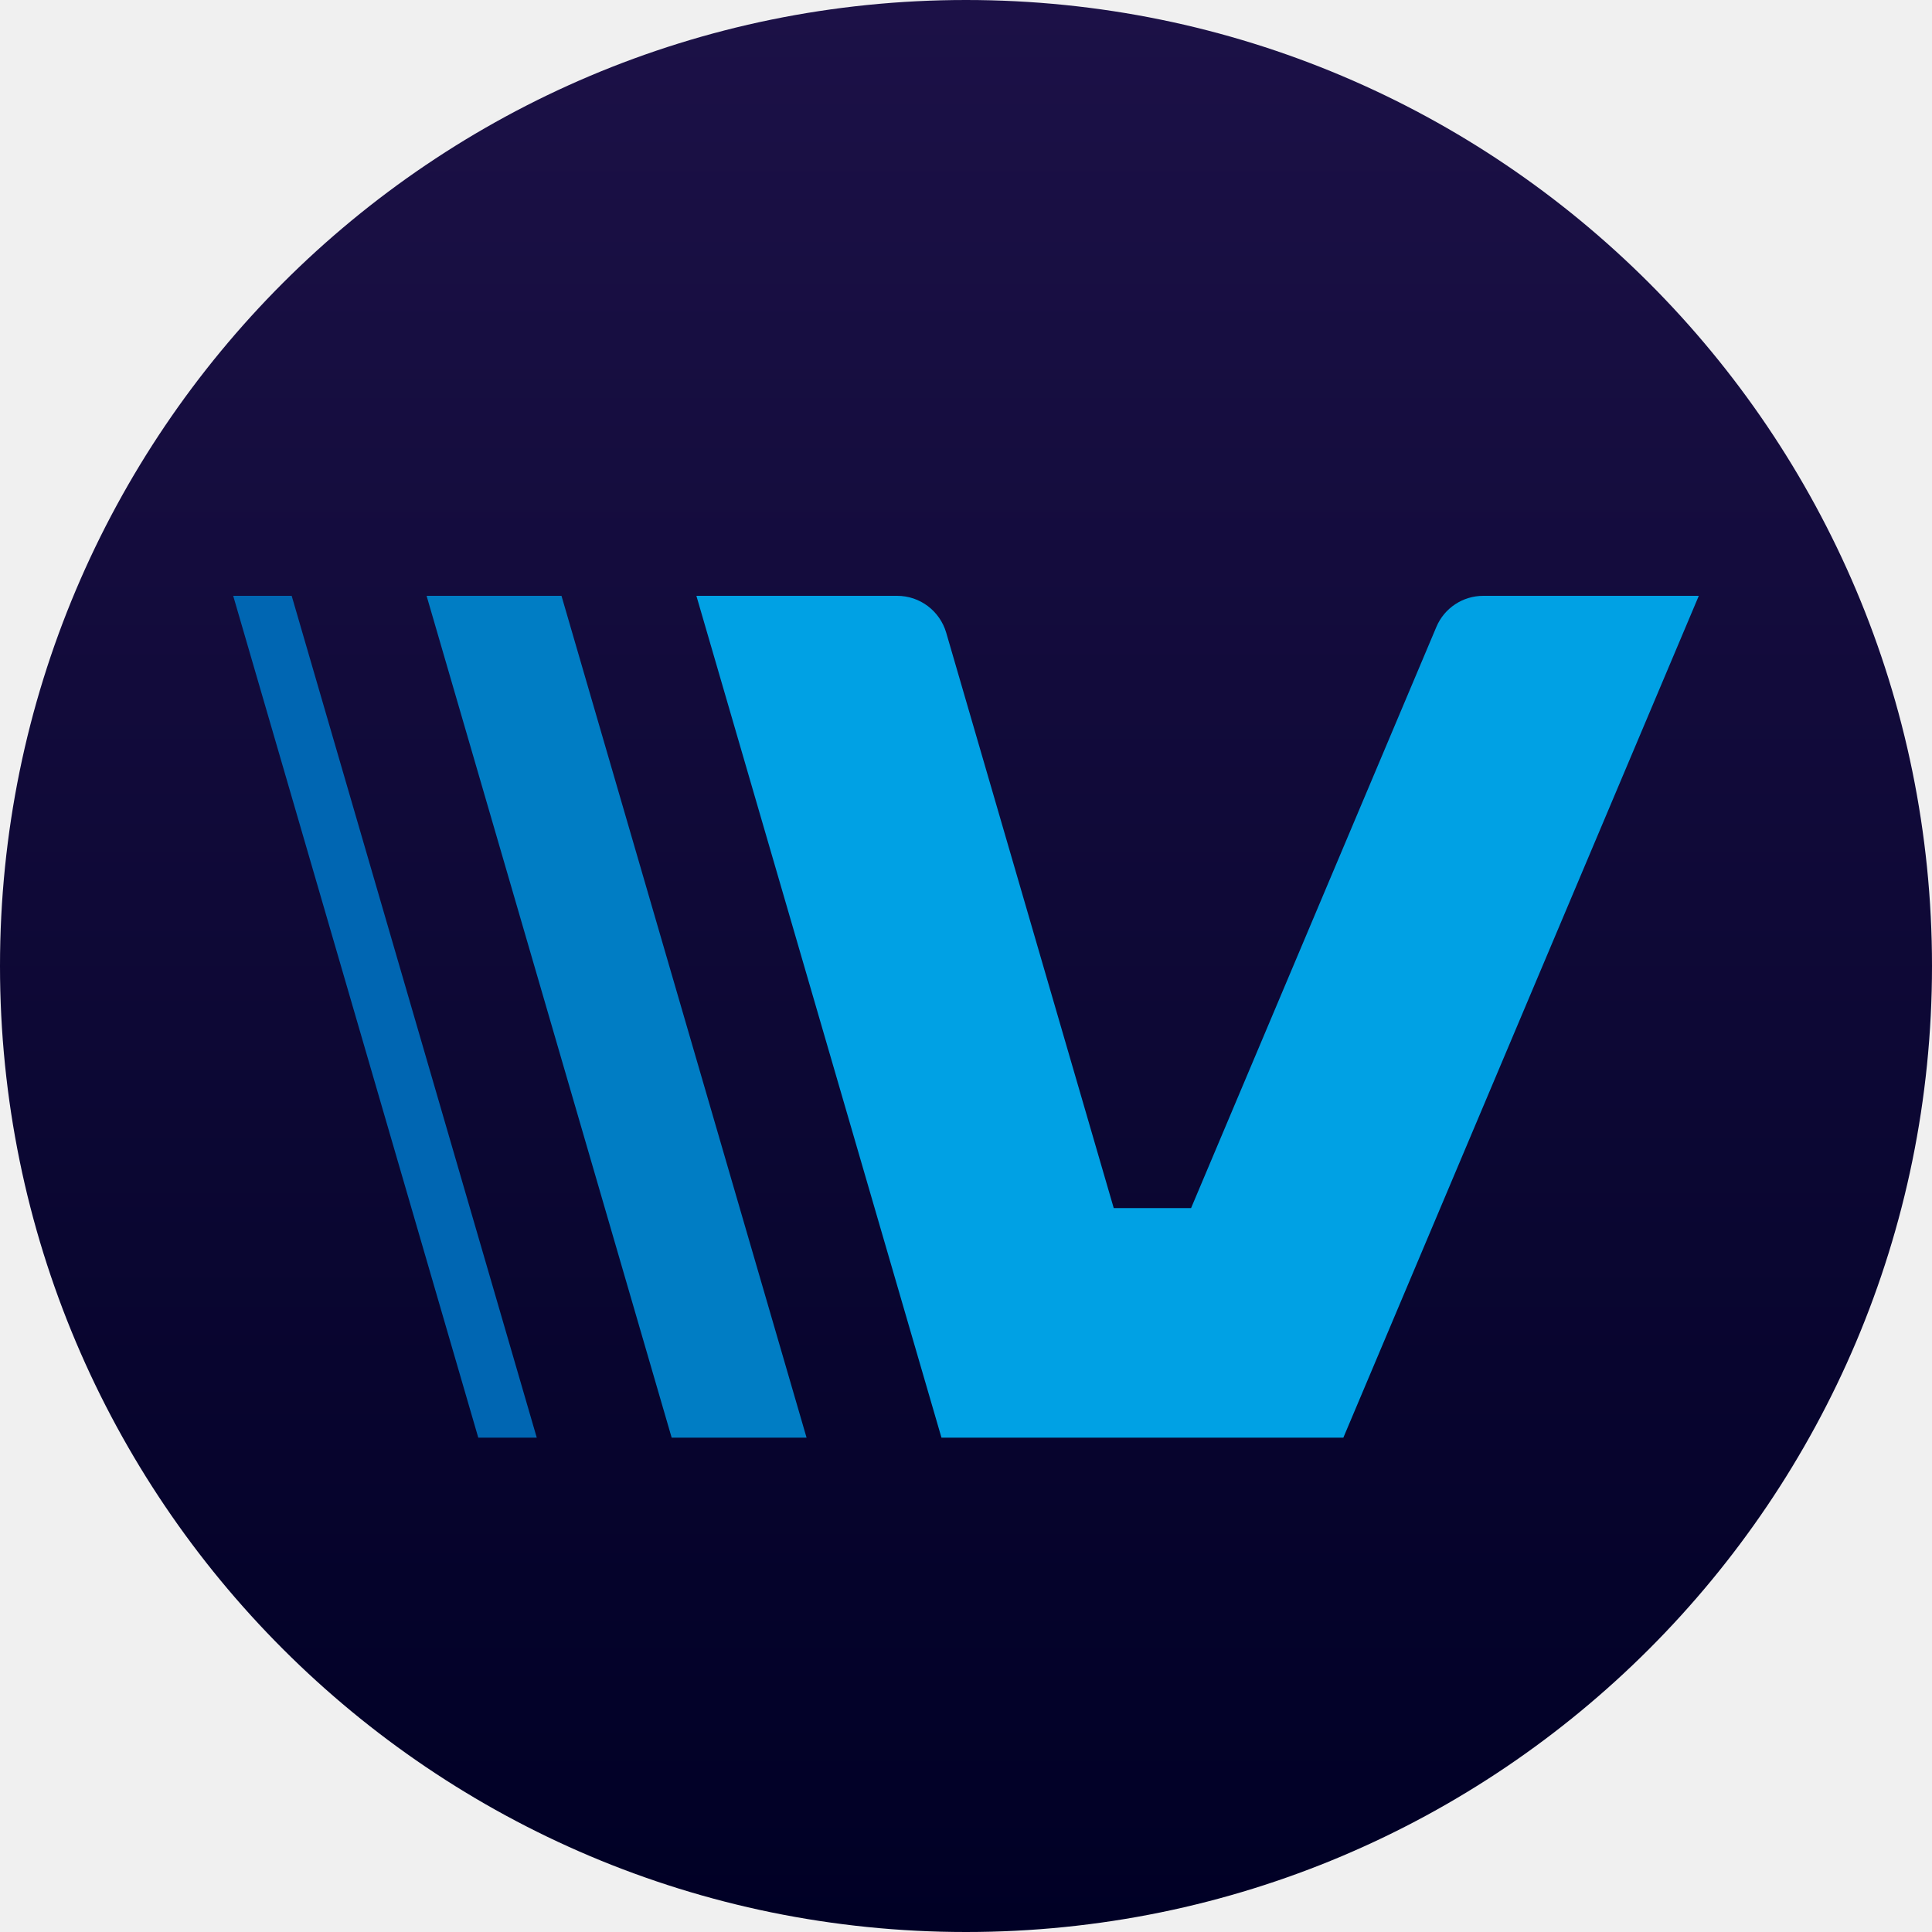
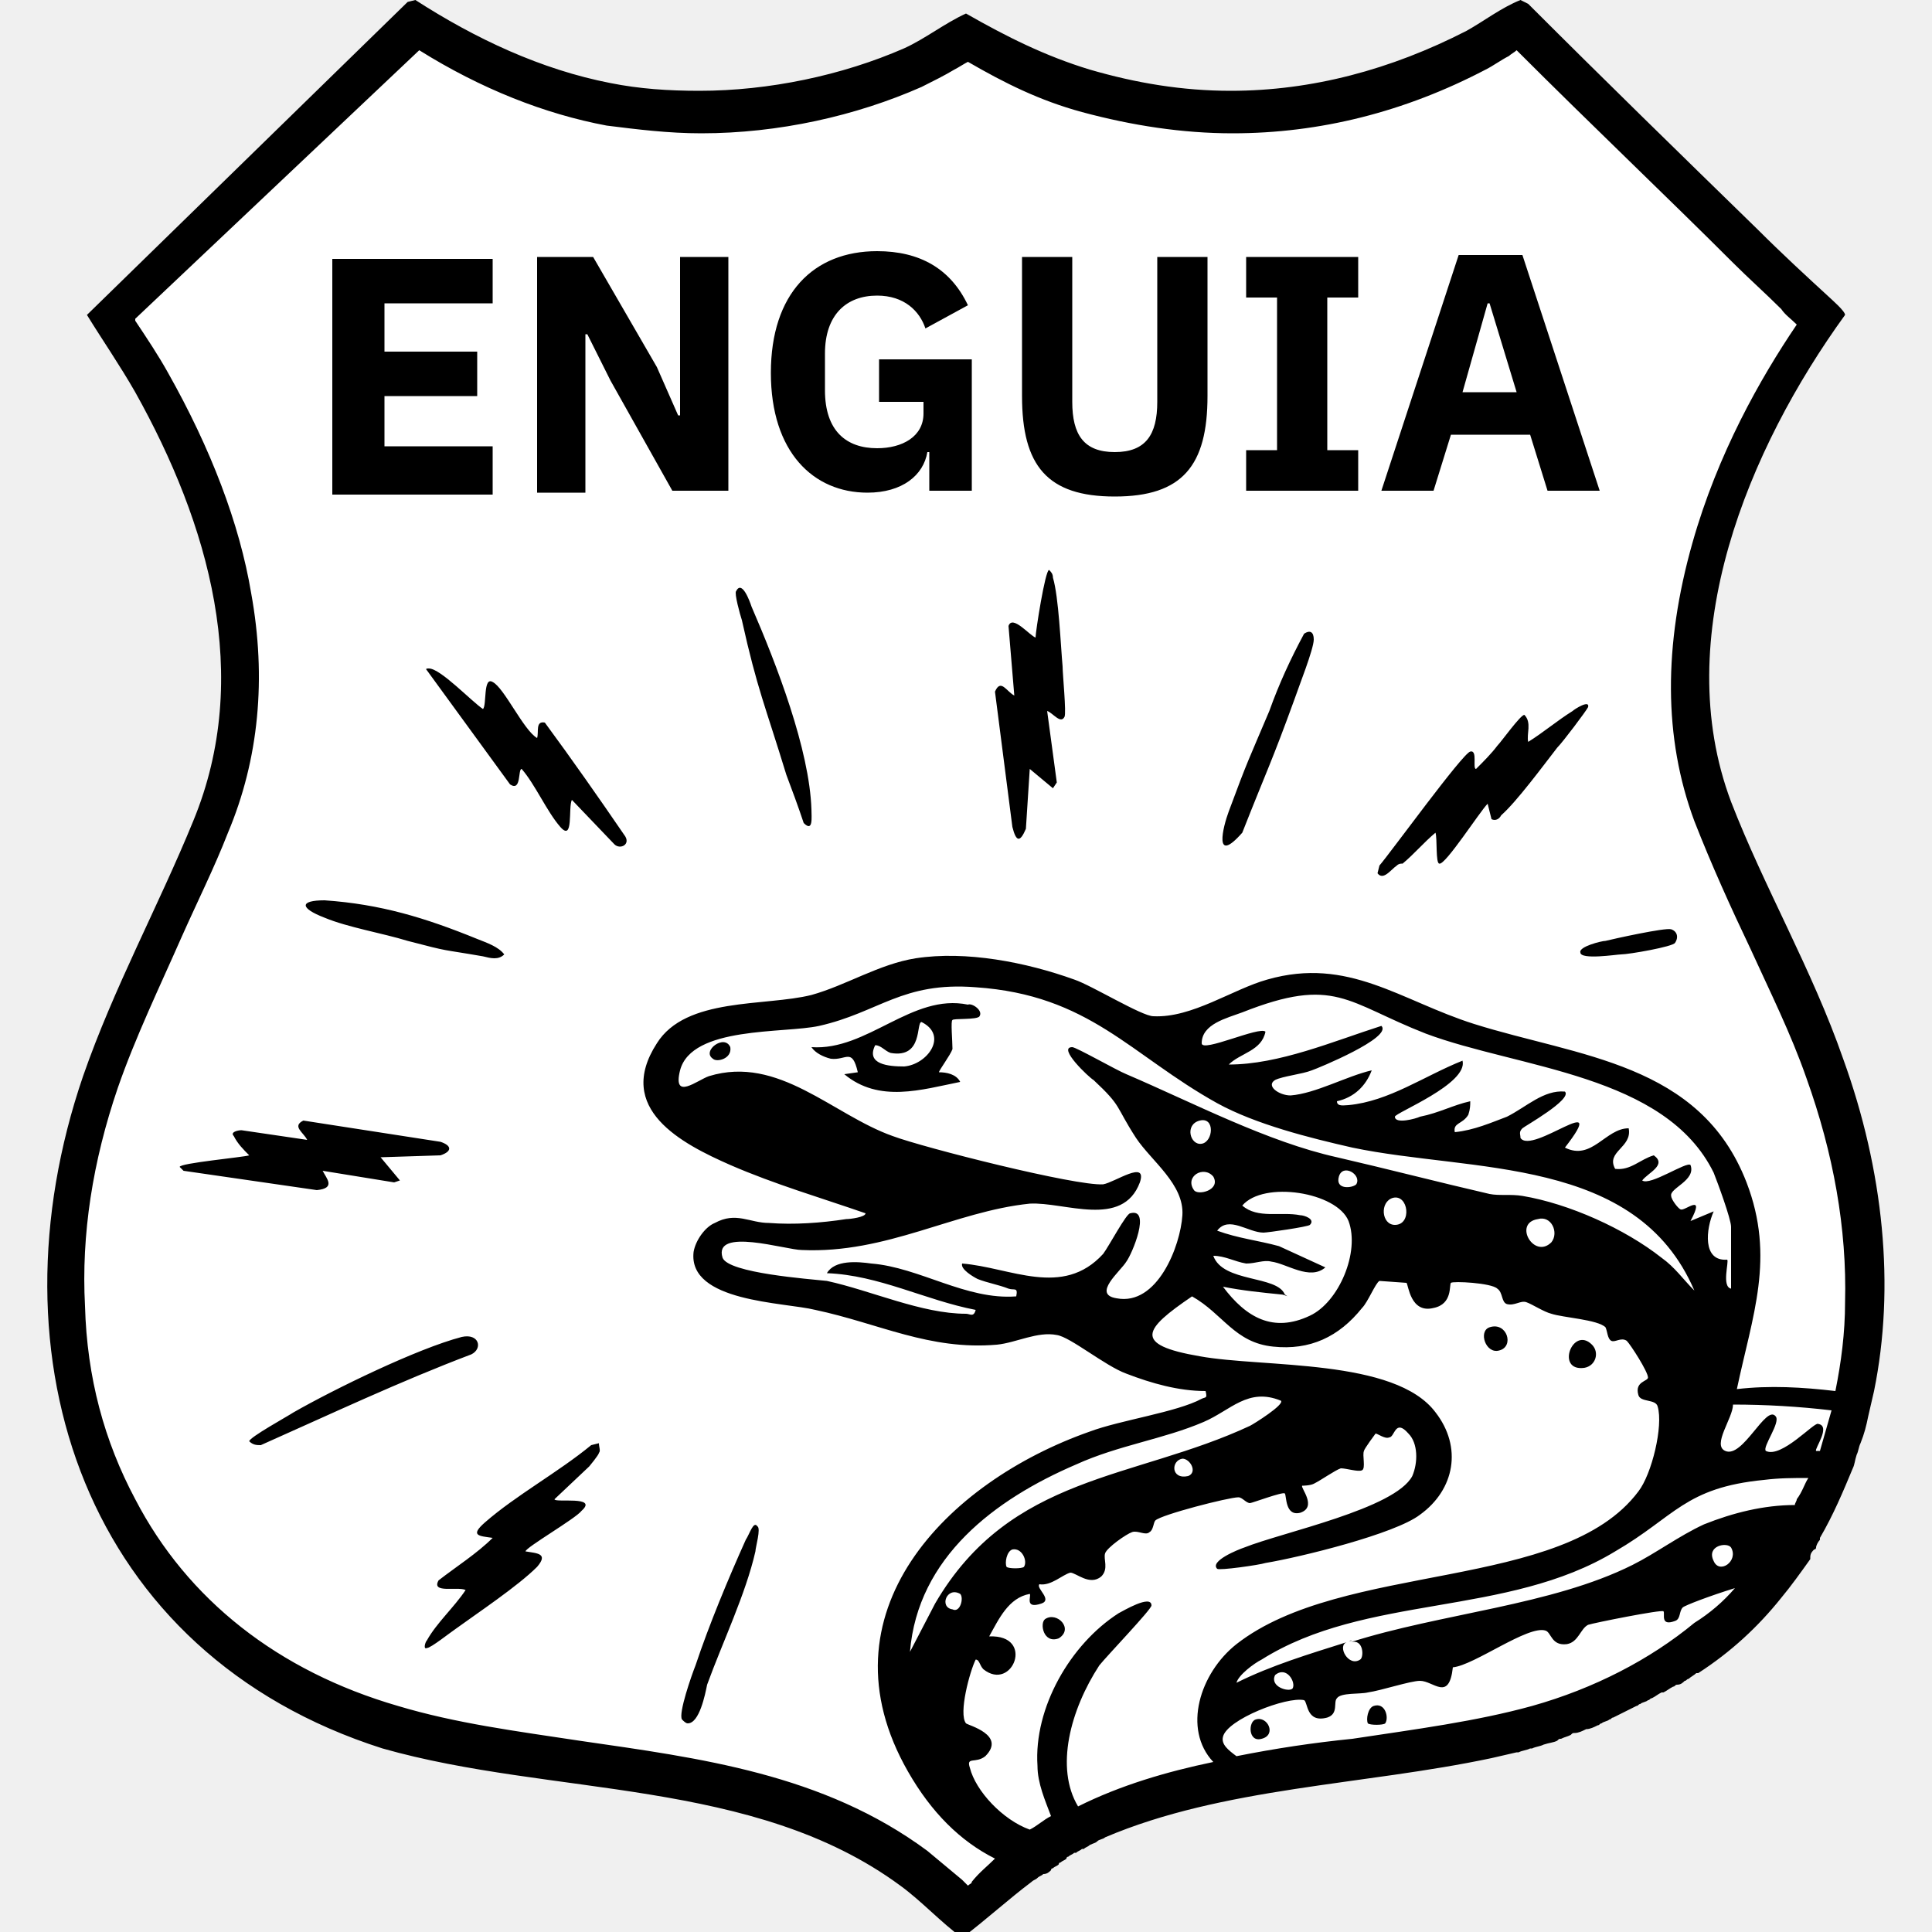
- <svg xmlns="http://www.w3.org/2000/svg" version="1.1" id="Design" x="0px" y="0px" viewBox="0 0 100 100" xml:space="preserve" width="100" height="100">
-   <defs id="defs30" />
-   <style type="text/css" id="style10">
- 	.st0{fill:url(#SVGID_1_);}
- 	.st1{fill:#007DC4;}
- 	.st2{fill:#0066B2;}
- 	.st3{fill:#00A1E4;}
+ <svg xmlns="http://www.w3.org/2000/svg" version="1.1" id="Design" x="0px" y="0px" viewBox="0 0 100 100" style="enable-background:new 0 0 100 100;" xml:space="preserve">
+   <style type="text/css">
+ 	.st0{fill:#FFFFFF;}
</style>
-   <linearGradient id="SVGID_1_" gradientUnits="userSpaceOnUse" x1="512" y1="1024" x2="512" y2="-9.094947e-13" gradientTransform="scale(0.09765625)">
-     <stop offset="0" style="stop-color:#000025" id="stop12" />
-     <stop offset="1" style="stop-color:#1C1147" id="stop14" />
-   </linearGradient>
-   <rect class="st0" width="100" height="100" id="rect17" x="0" y="0" rx="195.312" style="fill:url(#SVGID_1_);stroke-width:0.098" />
-   <g id="g25" transform="scale(0.09765625)">
-     <polygon class="st1" points="356,762 427.5,762 297.6,315.8 226.1,315.8 " id="polygon19" />
-     <polygon class="st2" points="253.5,762 284.5,762 154.6,315.8 123.6,315.8 " id="polygon21" />
-     <path class="st3" d="M 900.4,315.8 H 786.2 c -10.9,0 -20.7,6.5 -24.9,16.5 l -130,308 h -41 l -88.8,-305 c -3.4,-11.5 -13.9,-19.5 -26,-19.5 H 369.1 L 499,762 h 213 z" id="path23" />
-   </g>
+   <path class="st0" d="M49.9,98.7c-0.3-0.2-0.6-0.5-0.9-0.8c-0.5-0.5-1.1-1-1.7-1.4c-5.2-3.8-11.5-4.7-17.7-5.5  c-3.2-0.4-6.4-0.9-9.4-1.7C13.8,87.3,8.9,83.5,6.1,78c-3.2-6.2-3.5-14.2-0.9-22c0.9-2.7,2.2-5.3,3.3-7.9c0.8-1.7,1.6-3.5,2.3-5.3  c2.8-6.7,1.7-14.5-3.1-23.1c-0.5-0.9-1.1-1.7-1.6-2.6c-0.2-0.3-0.3-0.5-0.5-0.8L21.5,1.2c3.4,2.1,6.7,3.5,10,4.1  c1.5,0.3,3.1,0.4,4.8,0.4c3.9,0,7.8-0.8,11-2.3c0.6-0.3,1.2-0.6,1.7-1c0.4-0.2,0.7-0.4,1-0.6c1.7,1,3.8,2,6.1,2.7  c2.5,0.8,5,1.1,7.6,1.1c4.4,0,8.6-1.1,12.7-3.2c0.4-0.2,0.7-0.4,1-0.6c0.4-0.3,0.8-0.5,1.2-0.7c3.8,3.8,7.5,7.4,11.3,11.2l0.3,0.3  c1.2,1.2,2.5,2.4,3.7,3.5c0,0,0.2,0.2,0.2,0.2c-3.3,4.7-9.4,15.4-5.6,25.5c0.8,2,1.7,4,2.6,6c1.1,2.4,2.3,4.8,3.1,7.3  c2.9,8.1,2.7,16.4-0.6,22.8c-2.8,5.5-7.8,9.4-14.3,11.3c-3,0.9-6.1,1.3-9.5,1.8c-5.8,0.8-11.8,1.6-16.6,4.8  c-1.3,0.9-2.4,1.8-3.5,2.8L49.9,98.7z" />
+   <path d="M83.1,48.7c0.4-0.1,3.1-0.7,3.4-0.6c0.3,0.1,0.4,0.4,0.2,0.7c-0.1,0.2-2.4,0.6-2.8,0.6c-0.2,0-2.1,0.3-2.1-0.1  C81.7,49,82.9,48.7,83.1,48.7z M30.6,74.8c-1.7,1.4-3.9,2.6-5.5,4c-0.8,0.7-0.3,0.7,0.4,0.8c-0.8,0.8-1.9,1.5-2.8,2.2  c-0.4,0.7,1,0.3,1.4,0.5c-0.6,0.9-1.5,1.7-2,2.6c-0.1,0.1-0.2,0.5,0,0.4c0.2,0,1.2-0.8,1.5-1c1.1-0.8,3.2-2.2,4.2-3.2  c0.6-0.7,0-0.7-0.6-0.8c0-0.2,2.6-1.7,2.9-2.1c0.9-0.8-1.4-0.4-1.4-0.6l1.8-1.7c0,0,0.5-0.6,0.5-0.7c0.1-0.1,0-0.3,0-0.5L30.6,74.8z   M72.3,44.8c0.1-0.1,0.2-0.1,0.3-0.1c0.6-0.5,1.1-1.1,1.7-1.6c0.1,0.3,0,1.6,0.2,1.6c0.3,0.1,2.1-2.7,2.5-3.1l0.2,0.8  c0.2,0.1,0.4,0,0.5-0.2c0.8-0.7,2.2-2.6,2.9-3.5c0.3-0.3,1.5-1.9,1.6-2.1c0.1-0.4-0.7,0.1-0.8,0.2c-0.8,0.5-1.5,1.1-2.3,1.6  c-0.1-0.4,0.2-1-0.2-1.4c-0.2,0-1.2,1.4-1.4,1.6c-0.3,0.4-0.7,0.8-1.1,1.2c-0.2,0,0.1-1-0.3-0.9s-4.1,5.2-4.7,5.9l-0.1,0.4  C71.6,45.6,72,45,72.3,44.8z M16.8,47.5c1.2,0.5,3,0.8,4.3,1.2c2.3,0.6,1.6,0.4,3.9,0.8c0.4,0.1,0.8,0.2,1.1-0.1  c-0.3-0.4-0.9-0.6-1.4-0.8c-2.7-1.1-5-1.8-7.9-2C15.5,46.6,15.5,47,16.8,47.5z M40.7,40.1c0.3,0.8,0.6,1.6,0.9,2.5  c0.5,0.5,0.4-0.3,0.4-0.7c-0.1-3.1-1.8-7.5-3.1-10.5c-0.1-0.3-0.5-1.4-0.8-0.8c-0.1,0.1,0.2,1.2,0.3,1.5  C39.2,35.7,39.6,36.5,40.7,40.1z M28.2,37.4c-0.5-0.1-0.3,0.5-0.4,0.8c-0.7-0.4-1.7-2.6-2.3-2.9C25,35,25.2,36.5,25,36.7  c-0.6-0.4-2.2-2.1-2.8-2.1c-0.1,0-0.2,0-0.1,0.1l4.3,5.9c0.6,0.4,0.4-0.8,0.6-0.8c0.7,0.8,1.3,2.2,2,3s0.4-1,0.6-1.4l2.2,2.3  c0.3,0.3,0.9,0,0.5-0.5C31,41.3,29.6,39.3,28.2,37.4z M64.3,43.1c1.3-3.3,1.5-3.6,2.7-6.9c0.2-0.6,1-2.6,1-3.1  c0-0.4-0.2-0.5-0.5-0.3c-0.7,1.3-1.3,2.6-1.8,4c-1.1,2.6-1.1,2.5-2.1,5.2C63.3,42.8,62.8,44.8,64.3,43.1z M16.7,60.6l3.7,0.6  l0.3-0.1l-1-1.2l3.1-0.1c0.6-0.2,0.6-0.5,0-0.7L15.7,58c-0.6,0.3,0,0.6,0.2,1l-3.4-0.5c-0.2,0-0.6,0.1-0.4,0.3  c0.2,0.4,0.5,0.7,0.8,1c-0.3,0.1-3.6,0.4-3.6,0.6l0.2,0.2l6.9,1C17.4,61.5,16.9,61,16.7,60.6z M23.9,69.2c-2.3,0.6-6.6,2.7-8.7,3.9  c-0.3,0.2-2.3,1.3-2.3,1.5c0.2,0.2,0.4,0.2,0.6,0.2c3.6-1.6,7.2-3.3,10.9-4.7C25,69.8,24.8,69,23.9,69.2z M53.1,42.9l0.2-3.1l1.2,1  l0.2-0.3l-0.5-3.7c0.3,0.1,0.7,0.7,0.9,0.3c0.1-0.2-0.1-2.2-0.1-2.6c-0.1-1.1-0.2-3.6-0.5-4.6c0-0.2-0.1-0.3-0.2-0.4  c-0.2,0-0.7,3.2-0.7,3.5c-0.3-0.1-1.2-1.2-1.4-0.6l0.3,3.6c-0.4-0.2-0.7-0.9-1-0.2l0.9,7C52.6,43.6,52.8,43.6,53.1,42.9z M50.7,52.6  c-0.1,0.2-1.4,0.1-1.4,0.2c-0.1,0,0,1.1,0,1.5c-0.1,0.3-0.7,1.1-0.7,1.2c0.4,0,0.9,0.1,1.1,0.5c-2,0.4-4.2,1.1-6-0.4l0.7-0.1  c-0.3-1.3-0.6-0.6-1.4-0.7c-0.4-0.1-0.8-0.3-1-0.6c2.9,0.2,5.2-2.8,8.1-2.2C50.3,51.9,50.9,52.3,50.7,52.6z M47.7,52.9  c-0.3,0,0.1,1.9-1.6,1.6c-0.3-0.1-0.5-0.4-0.8-0.4c-0.5,1,0.7,1.1,1.5,1.1C48,55.1,49.1,53.6,47.7,52.9z M65,89  c-0.4,0.1-0.4,1.2,0.3,1C66.1,89.8,65.6,88.8,65,89z M71.1,88.3c-0.3,0.1-0.4,0.7-0.3,0.9c0.1,0.1,0.8,0.1,0.9,0  C71.9,88.9,71.7,88.1,71.1,88.3z M97,72c-0.1,0.4-0.2,0.9-0.3,1.3l0,0l0,0c-0.1,0.5-0.2,0.9-0.4,1.4l0,0c-0.1,0.2-0.1,0.4-0.2,0.6  l0,0C96,75.6,96,75.8,95.9,76l0,0c-0.5,1.2-1,2.4-1.7,3.6c0,0,0,0,0,0.1C94.1,79.8,94,80,94,80.1c0,0,0,0.1-0.1,0.1  c-0.1,0.1-0.2,0.2-0.2,0.4c0,0,0,0,0,0.1c-0.5,0.7-1,1.4-1.5,2l0,0l0,0c-1.2,1.5-2.6,2.8-4.3,3.9l0,0l0,0c0,0,0,0-0.1,0  c-0.1,0.1-0.3,0.2-0.4,0.3c-0.1,0-0.1,0.1-0.2,0.1c-0.1,0.1-0.2,0.2-0.4,0.2c-0.1,0-0.1,0.1-0.2,0.1c-0.2,0.1-0.3,0.2-0.5,0.3  c0,0,0,0-0.1,0c-0.2,0.1-0.3,0.2-0.5,0.3c-0.1,0-0.1,0.1-0.2,0.1c-0.1,0.1-0.3,0.1-0.4,0.2c-0.1,0-0.1,0.1-0.2,0.1  c-0.2,0.1-0.4,0.2-0.6,0.3l0,0c-0.2,0.1-0.4,0.2-0.6,0.3c-0.1,0-0.1,0.1-0.2,0.1c-0.1,0.1-0.3,0.1-0.4,0.2c-0.1,0-0.1,0.1-0.2,0.1  c-0.2,0.1-0.4,0.2-0.6,0.2l0,0c-0.2,0.1-0.4,0.2-0.6,0.2c-0.1,0-0.1,0-0.2,0.1c-0.2,0.1-0.3,0.1-0.5,0.2c-0.1,0-0.1,0-0.2,0.1  c-0.2,0.1-0.4,0.1-0.7,0.2c-0.2,0.1-0.4,0.1-0.6,0.2h-0.1c-0.2,0.1-0.4,0.1-0.6,0.2h-0.1c-0.4,0.1-0.9,0.2-1.3,0.3l0,0l0,0  c-6.6,1.4-13.9,1.5-20,4.1l0,0c-0.1,0.1-0.3,0.1-0.4,0.2l0,0c-0.1,0.1-0.2,0.1-0.4,0.2l0,0c-0.1,0.1-0.2,0.1-0.3,0.2c0,0,0,0-0.1,0  c-0.1,0.1-0.2,0.1-0.3,0.2h-0.1c-0.1,0.1-0.2,0.1-0.3,0.2c0,0-0.1,0-0.1,0.1c-0.1,0.1-0.2,0.1-0.3,0.2c0,0-0.1,0-0.1,0.1  c-0.1,0.1-0.2,0.1-0.3,0.2c0,0-0.1,0-0.1,0.1C54.3,96.9,54.2,97,54,97c-0.1,0.1-0.2,0.1-0.3,0.2l0,0c-0.1,0.1-0.2,0.1-0.3,0.2l0,0  c-1.2,0.9-2.4,2-3.6,2.9c-1.1-0.8-2.1-1.9-3.2-2.7C39,92,28.6,93,19.8,90.5C4.4,85.6-0.7,70.3,4.3,55.7c1.6-4.6,3.9-8.8,5.7-13.2  c3.1-7.5,0.8-15.4-3-22.2c-0.8-1.4-1.7-2.7-2.5-4L21.1,0.1L21.5,0c3.1,2,6.5,3.6,10.1,4.3c1.5,0.3,3,0.4,4.6,0.4  c3.6,0,7.4-0.8,10.6-2.2C47.9,2,48.9,1.2,50,0.7c2.1,1.2,4.1,2.2,6.4,2.9c2.4,0.7,4.8,1.1,7.3,1.1c4.2,0,8.3-1.1,12.2-3.1  c0.9-0.5,1.8-1.2,2.8-1.6l0.4,0.2c4,4,7.9,7.8,11.9,11.7c1.2,1.2,2.5,2.4,3.7,3.5c0.1,0.1,0.8,0.7,0.8,0.9c-5,6.9-9.1,16.7-5.9,25.2  c1.7,4.4,4.2,8.7,5.8,13.3C97.5,60.6,98.1,66.6,97,72L97,72L97,72z M51.5,96.2c-1.8-0.9-3.3-2.4-4.5-4.5c-4.7-8.2,2-15,9.4-17.6  c1.6-0.6,4.5-1,5.8-1.7c0.2-0.1,0.3,0,0.2-0.4c-1.4,0-2.8-0.4-4.1-0.9c-1.1-0.4-2.9-1.9-3.6-2c-1-0.2-2.1,0.4-3.1,0.5  c-3.5,0.3-6.1-1.1-9.4-1.8c-1.6-0.4-6.6-0.4-6.3-3c0.1-0.6,0.6-1.3,1.1-1.5c1.1-0.6,1.8,0,2.8,0c1.3,0.1,2.7,0,4-0.2  c0.2,0,1-0.1,1-0.3c-2.3-0.8-4.7-1.5-7-2.5c-2.5-1.1-6-2.9-3.8-6.3c1.5-2.4,5.6-1.9,8-2.5c1.8-0.5,3.5-1.6,5.4-1.9  c2.6-0.4,5.7,0.2,8.2,1.1c0.9,0.3,3.5,1.9,4.1,1.9c2,0.1,4.1-1.4,5.9-1.9c4.2-1.2,6.9,1.1,10.7,2.3c5.4,1.7,11.7,2,14.1,8.2  c1.5,3.9,0.3,6.9-0.5,10.7c1.7-0.2,3.4-0.1,5.1,0.1c0.3-1.5,0.5-3,0.5-4.6c0.1-3.8-0.6-7.7-2-11.6c-0.8-2.3-1.9-4.5-2.9-6.7  c-1-2.1-2-4.3-2.9-6.6c-1.6-4.3-1.6-9.1-0.1-14.4c1.3-4.6,3.5-8.5,5.4-11.3c-0.3-0.3-0.6-0.5-0.8-0.8c-0.8-0.8-1.7-1.6-2.5-2.4  c-3.3-3.3-7.3-7.1-11.2-11c-0.1,0.1-0.3,0.2-0.4,0.3c-0.4,0.2-0.8,0.5-1.2,0.7c-4.2,2.2-8.6,3.3-13.1,3.3c-2.6,0-5.2-0.4-7.8-1.1  c-2.2-0.6-4-1.5-5.9-2.6c-0.2,0.1-0.5,0.3-0.7,0.4c-0.5,0.3-1.1,0.6-1.7,0.9C44.3,6,40.3,6.9,36.3,6.9c-1.7,0-3.3-0.2-4.9-0.4  c-3.2-0.6-6.5-1.9-9.7-3.9L7,16.5c0,0,0,0,0,0.1c0.6,0.9,1.2,1.8,1.7,2.7c2.2,3.9,3.7,7.8,4.3,11.4c0.8,4.4,0.4,8.6-1.2,12.4  c-0.7,1.8-1.6,3.6-2.4,5.4C8.3,51,7,53.7,6.1,56.3c-1.3,3.8-1.9,7.6-1.7,11.3c0.1,3.7,1,7,2.6,10c2.7,5.2,7.4,8.9,13.6,10.7  c3,0.9,6.1,1.3,9.4,1.8c6.2,0.9,12.6,1.7,18,5.7c0.6,0.5,1.2,1,1.8,1.5c0.1,0.1,0.2,0.2,0.3,0.3c0.1-0.1,0.2-0.1,0.2-0.2  C50.7,96.9,51.1,96.6,51.5,96.2z M89.6,66.7v-3.2c0-0.4-0.7-2.3-0.9-2.8c-2.5-5.1-10.1-5.4-14.9-7.2c-4.1-1.6-4.7-3-9.5-1.1  c-0.8,0.3-2.1,0.6-2.1,1.6c0,0.5,3-0.9,3.3-0.6c-0.2,1-1.3,1.1-1.9,1.7c2.6,0,5.4-1.2,7.9-2c0.6,0.6-3.3,2.2-3.6,2.3  c-0.5,0.2-1.5,0.3-1.9,0.5c-0.5,0.3,0.2,0.8,0.8,0.8c1.3-0.1,2.9-1,4.2-1.3c-0.3,0.8-0.9,1.4-1.8,1.6c0,0.3,0.4,0.2,0.6,0.2  c2.1-0.2,3.9-1.5,5.9-2.3c0.3,1.2-3.5,2.7-3.5,2.9c0,0.4,1.1,0.1,1.3,0c1-0.2,1.7-0.6,2.6-0.8c0,0.2,0,0.4-0.1,0.7  c-0.3,0.5-0.8,0.4-0.7,0.9c1-0.1,1.9-0.5,2.7-0.8c1-0.5,1.9-1.4,3-1.3c0.4,0.4-2.1,1.8-2.2,1.9c-0.2,0.2-0.1,0.3-0.1,0.5  c0.6,0.9,4.7-2.6,2.3,0.5c1.4,0.7,2.1-1,3.3-1c0.2,1-1.2,1.2-0.7,2.1c0.8,0.1,1.3-0.5,2-0.7c0.7,0.5-0.3,0.9-0.6,1.3  c0.4,0.3,2.3-1,2.5-0.8c0.3,0.8-1.1,1.2-1,1.6c0,0.2,0.4,0.7,0.5,0.7c0.2,0.1,1.3-0.9,0.5,0.6l1.2-0.5c-0.4,0.9-0.6,2.6,0.7,2.5  C89.5,65.3,89.1,66.6,89.6,66.7z M93.6,76.5c-0.8,0-1.5,0-2.3,0.1c-4.1,0.4-4.6,1.9-7.7,3.7c-5.6,3.4-12.9,2.2-18.3,5.6  c-0.4,0.2-1.2,0.8-1.3,1.2c1.8-0.9,3.8-1.5,5.7-2.1c-0.5,0.2,0.1,1.3,0.7,0.9c0.2-0.1,0.2-1.1-0.5-0.9c4.7-1.5,10.4-1.9,14.6-4  c1.2-0.6,2.4-1.5,3.7-2.1c1.5-0.6,3.1-1,4.7-1c0-0.1,0.1-0.2,0.1-0.3C93.3,77.2,93.4,76.8,93.6,76.5z M89.6,80.1  c-0.2-0.3-1.3-0.1-0.9,0.7C89,81.5,90,80.8,89.6,80.1z M66,86.7c-0.3,0.6,0.7,0.9,0.9,0.7C67.1,87.1,66.6,86.2,66,86.7z M55.8,93.5  c2.2-1.1,4.6-1.8,7-2.3c-1.6-1.7-0.7-4.6,1.2-6.1c5.5-4.3,16.9-2.7,20.8-7.9c0.7-0.9,1.3-3.4,1-4.4c-0.1-0.4-0.9-0.2-1-0.6  c-0.2-0.7,0.5-0.7,0.5-0.9c0-0.3-0.9-1.7-1.1-1.9c-0.3-0.2-0.6,0.1-0.8,0c-0.2-0.1-0.2-0.5-0.3-0.7c-0.4-0.4-2.2-0.5-2.8-0.7  c-0.4-0.1-1-0.5-1.3-0.6s-0.6,0.2-1,0.1c-0.3-0.1-0.2-0.6-0.5-0.8c-0.3-0.3-2.3-0.4-2.4-0.3s0.1,1.1-0.9,1.3  c-1.2,0.3-1.3-1.2-1.4-1.3c-0.1,0-1.3-0.1-1.4-0.1c-0.2,0.1-0.6,1.1-0.9,1.4c-1.2,1.5-2.7,2.2-4.6,2c-2-0.2-2.6-1.7-4.2-2.6  c-2.5,1.7-3.1,2.5,0.4,3.1c3.3,0.6,10.1,0.1,12.2,2.9c1.4,1.8,1,4-0.8,5.3c-1.3,1-6.2,2.2-8,2.5c-0.3,0.1-2.4,0.4-2.5,0.3  c-0.4-0.4,1.1-1,1.4-1.1c2-0.8,7.8-2,8.7-3.7c0.3-0.7,0.3-1.7-0.2-2.2c-0.7-0.8-0.7,0.2-1,0.2c-0.2,0.1-0.6-0.2-0.7-0.2  c0,0-0.6,0.8-0.6,0.9c-0.1,0.2,0.1,0.9-0.1,1S69.7,76,69.4,76c-0.3,0.1-1,0.6-1.4,0.8c-0.2,0.1-0.6,0.1-0.6,0.1  c-0.1,0.1,0.8,1.1-0.1,1.4c-0.8,0.2-0.7-0.9-0.8-1c-0.1-0.1-1.7,0.5-1.8,0.5c-0.2,0-0.4-0.3-0.6-0.3c-0.5,0-4,0.9-4.3,1.2  c-0.1,0.1-0.1,0.5-0.3,0.6c-0.2,0.2-0.6-0.1-0.9,0c-0.3,0.1-1.3,0.8-1.4,1.1c-0.1,0.3,0.2,0.8-0.2,1.2c-0.6,0.5-1.3-0.2-1.6-0.2  c-0.4,0.1-1,0.7-1.6,0.6c-0.2,0.2,0.7,0.8,0.1,1c-0.9,0.3-0.5-0.4-0.6-0.5c-1.1,0.2-1.6,1.3-2.1,2.2c2.4-0.1,1.2,2.9-0.3,1.7  c-0.2-0.2-0.2-0.5-0.4-0.5c-0.3,0.6-0.9,2.8-0.5,3.3c0.1,0.1,2.1,0.6,1,1.7c-0.5,0.4-1,0-0.8,0.6c0.3,1.2,1.7,2.7,3.1,3.2  c0.4-0.2,0.7-0.5,1.1-0.7c-0.3-0.8-0.7-1.7-0.7-2.6c-0.2-3,1.7-6.3,4.2-7.9c0.2-0.1,1.7-1,1.7-0.4c0,0.2-2.3,2.6-2.7,3.1  C55.4,88.5,54.6,91.5,55.8,93.5z M64.7,73.8c0.2-0.1,1.8-1.1,1.6-1.3c-1.7-0.7-2.6,0.5-4,1.1c-2.1,0.9-4.4,1.2-6.6,2.2  c-4.2,1.8-8.2,4.8-8.6,9.7l1.3-2.5C52.3,76.3,58.7,76.6,64.7,73.8z M49.7,82.5c-0.7-0.4-1.1,0.7-0.4,0.8  C49.7,83.5,49.9,82.7,49.7,82.5z M61.2,75.5c-0.6,0.1-0.6,1.1,0.3,0.9C62,76.2,61.6,75.5,61.2,75.5z M52.4,80.2  c-0.3,0.1-0.4,0.7-0.3,0.9c0.1,0.1,0.8,0.1,0.9,0C53.2,80.8,52.9,80.1,52.4,80.2z M58.3,65.3c-0.3,0.5-1.8,1.7-0.5,1.9  c2.1,0.4,3.3-2.7,3.4-4.3c0.1-1.6-1.6-2.8-2.4-4c-1.1-1.7-0.7-1.6-2.2-3c-0.2-0.1-1.9-1.7-1.1-1.7c0.2,0,2.3,1.2,2.8,1.4  c3.5,1.5,7.3,3.5,10.9,4.3c2.6,0.6,5.3,1.3,7.9,1.9c0.5,0.1,1.1,0,1.7,0.1c2.4,0.4,5.3,1.7,7.2,3.2c0.7,0.5,1.1,1.1,1.7,1.7  c-3-7-11.5-6.1-17.7-7.4c-2.2-0.5-5-1.2-7-2.3c-4.5-2.5-6.6-5.6-12.5-6c-3.8-0.3-5,1.3-8.1,2c-1.8,0.4-6.6,0-7.2,2.3  c-0.4,1.6,0.9,0.5,1.5,0.3c3.6-1.1,6.4,2,9.5,3.1c1.6,0.6,9.5,2.6,10.9,2.5c0.6-0.1,2.3-1.3,1.9-0.1c-0.9,2.4-3.9,1-5.7,1.1  c-3.9,0.4-7.4,2.6-11.8,2.4c-0.8,0-4.6-1.2-4.1,0.4c0.3,0.8,4.5,1.1,5.4,1.2c2.3,0.5,4.9,1.7,7.2,1.7c0.2,0,0.4,0.2,0.5-0.2  c-2.6-0.5-5-1.8-7.7-1.9c0.4-0.7,1.6-0.6,2.3-0.5c2.5,0.2,4.9,1.9,7.5,1.7c0.1-0.5-0.1-0.3-0.4-0.4c-0.5-0.2-1.1-0.3-1.6-0.5  c-0.2-0.1-0.9-0.5-0.8-0.8c2.5,0.2,5.2,1.8,7.3-0.5c0.3-0.4,1.2-2.1,1.4-2.1C59.6,62.5,58.6,64.9,58.3,65.3z M79.6,63.1  c-1.3,0.2-0.2,2.1,0.7,1.2C80.7,63.8,80.3,62.9,79.6,63.1z M72.1,62c-0.7,0.2-0.6,1.4,0.1,1.4C73.1,63.4,72.9,61.8,72.1,62z   M66.3,67c-1-0.1-2-0.2-3-0.4c1.2,1.6,2.6,2.4,4.5,1.5c1.5-0.7,2.6-3.3,2-4.9c-0.6-1.5-4.4-2.1-5.5-0.8c0.8,0.7,2,0.3,3,0.5  c0.2,0,0.8,0.2,0.5,0.5c-0.1,0.1-2.2,0.4-2.4,0.4c-0.8,0-1.8-0.9-2.4-0.1c1.1,0.4,2.1,0.5,3.2,0.8l2.4,1.1c-0.8,0.7-2-0.2-2.8-0.3  c-0.4-0.1-0.8,0.1-1.3,0.1c-0.6-0.1-1.1-0.4-1.7-0.4c0.5,1.4,3.3,1,3.7,2C66.8,67.2,66.5,67,66.3,67z M70.2,61.3  c0.3-0.5-0.7-1.1-0.9-0.4C69.1,61.6,70,61.5,70.2,61.3z M61.8,61.6c0.2,0.3,1.4,0,1-0.7C62.3,60.3,61.3,60.9,61.8,61.6z M62.2,59.2  c0.6-0.1,0.7-1.4-0.1-1.2C61.3,58.2,61.6,59.3,62.2,59.2z M89.8,82.2c-1.3,0.4-2.6,0.9-2.7,1c-0.2,0.2-0.1,0.6-0.4,0.7  c-0.8,0.3-0.5-0.4-0.6-0.5s-3.6,0.6-3.9,0.7c-0.4,0.2-0.5,0.9-1.1,1c-0.8,0.1-0.8-0.6-1.1-0.7c-0.9-0.3-3.7,1.8-4.8,1.9  c-0.2,1.8-1,0.7-1.7,0.7c-0.5,0-2,0.5-2.7,0.6c-0.4,0.1-1.4,0-1.6,0.3c-0.2,0.2,0.1,0.8-0.5,1c-1.1,0.3-1-0.8-1.2-0.9  c-0.9-0.2-4,1-4.2,1.9c-0.1,0.4,0.3,0.7,0.7,1c2-0.4,4-0.7,6-0.9c3.3-0.5,6.4-0.9,9.3-1.7c3.2-0.9,6.1-2.4,8.4-4.3  C88.5,83.5,89.2,82.9,89.8,82.2z M94.8,73c-1.7-0.2-3.4-0.3-5.1-0.3c0,0.7-1.1,2.1-0.4,2.4c0.9,0.4,2.1-2.4,2.6-1.8  c0.3,0.3-0.7,1.6-0.5,1.8c0.8,0.4,2.5-1.5,2.7-1.4c0.7,0.1-0.2,1.3-0.1,1.4c0.1,0,0.1,0,0.2,0C94.4,74.4,94.6,73.7,94.8,73z   M36.9,54.8c0.2,0.2,1,0,0.9-0.6C37.5,53.5,36.3,54.4,36.9,54.8z M77.6,69.9c0.8-0.2,0.4-1.5-0.5-1.2C76.5,68.9,76.9,70.1,77.6,69.9  z M70,84.9c-0.1,0-0.1,0-0.2,0.1C69.9,84.9,70,84.9,70,84.9z M82,70.8c0.6-0.1,0.8-0.8,0.4-1.2C81.4,68.6,80.5,71,82,70.8z   M38.6,79.7c-0.9,2-1.9,4.4-2.6,6.5c-0.2,0.5-0.9,2.5-0.7,2.8c0.1,0.1,0.2,0.2,0.3,0.2c0.6,0,0.9-1.5,1-2c0.8-2.2,2-4.7,2.5-6.9  c0-0.2,0.3-1.2,0.1-1.3C39,78.7,38.8,79.4,38.6,79.7z M54.1,83.8c-0.3,0.2-0.1,1.3,0.7,1C55.6,84.3,54.7,83.4,54.1,83.8z M25.5,25.4  v-2.3h-5.6v-2.6h4.8v-2.3h-4.8v-2.5h5.6v-2.3h-8.3v12.2h8.3V25.4z M34.8,25.4h2.9V13.3h-2.5v8.2h-0.1L34,19l-3.3-5.7h-2.9v12.2h2.5  v-8.2h0.1l1.2,2.4L34.8,25.4z M48.1,25.4h2.2v-6.8h-4.8v2.2h2.3v0.6c0,1.2-1.1,1.8-2.4,1.8c-1.6,0-2.7-0.9-2.7-3v-1.9  c0-2,1.1-3,2.7-3c1.4,0,2.2,0.8,2.5,1.7l2.2-1.2c-0.9-1.9-2.5-2.8-4.7-2.8c-3.3,0-5.5,2.2-5.5,6.3s2.2,6.2,5,6.2  c1.8,0,2.9-0.9,3.1-2.1h0.1C48.1,23.4,48.1,25.4,48.1,25.4z M52.9,13.3v7.2c0,3.6,1.3,5.2,4.8,5.2s4.8-1.6,4.8-5.2v-7.2h-2.6v7.5  c0,1.7-0.6,2.6-2.2,2.6c-1.6,0-2.2-0.9-2.2-2.6v-7.5C55.5,13.3,52.9,13.3,52.9,13.3z M70.3,25.4v-2.1h-1.6v-7.9h1.6v-2.1h-5.8v2.1  h1.6v7.9h-1.6v2.1H70.3z M82.8,25.4l-4-12.2h-3.3l-4,12.2h2.7l0.9-2.9h4.1l0.9,2.9H82.8z M78.5,20.3h-2.8l1.3-4.6h0.1L78.5,20.3z" />
</svg>
